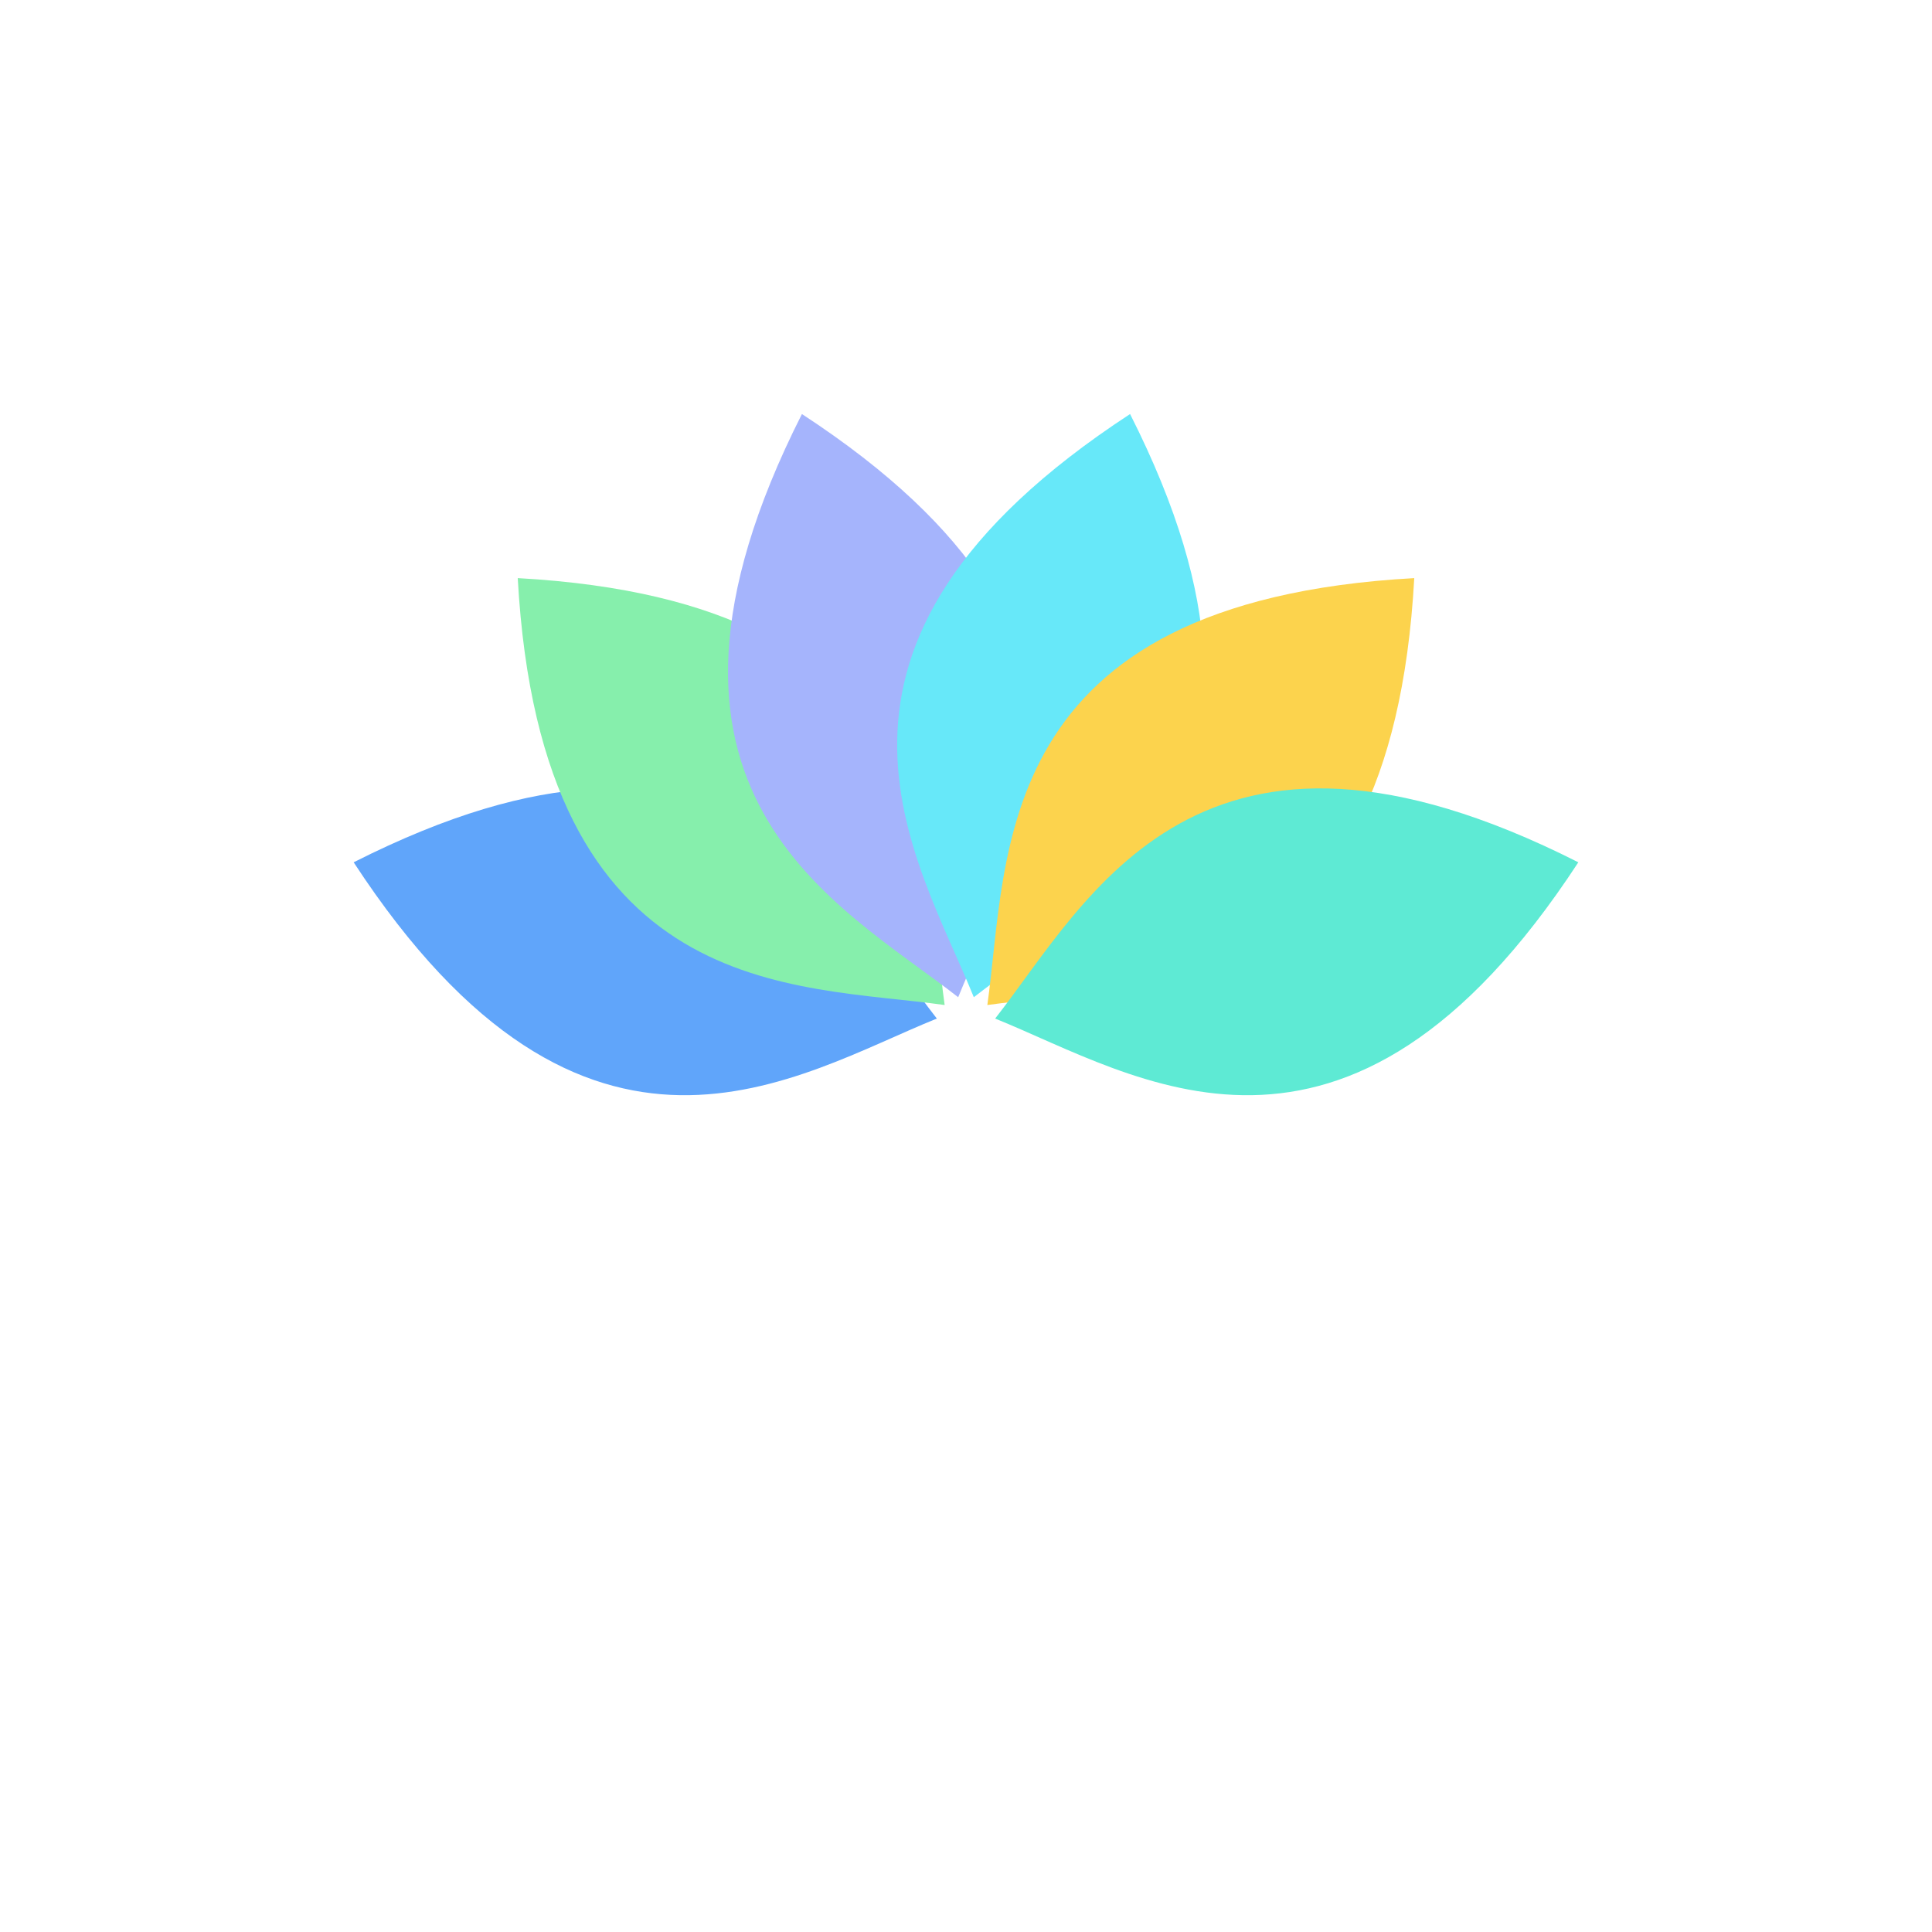
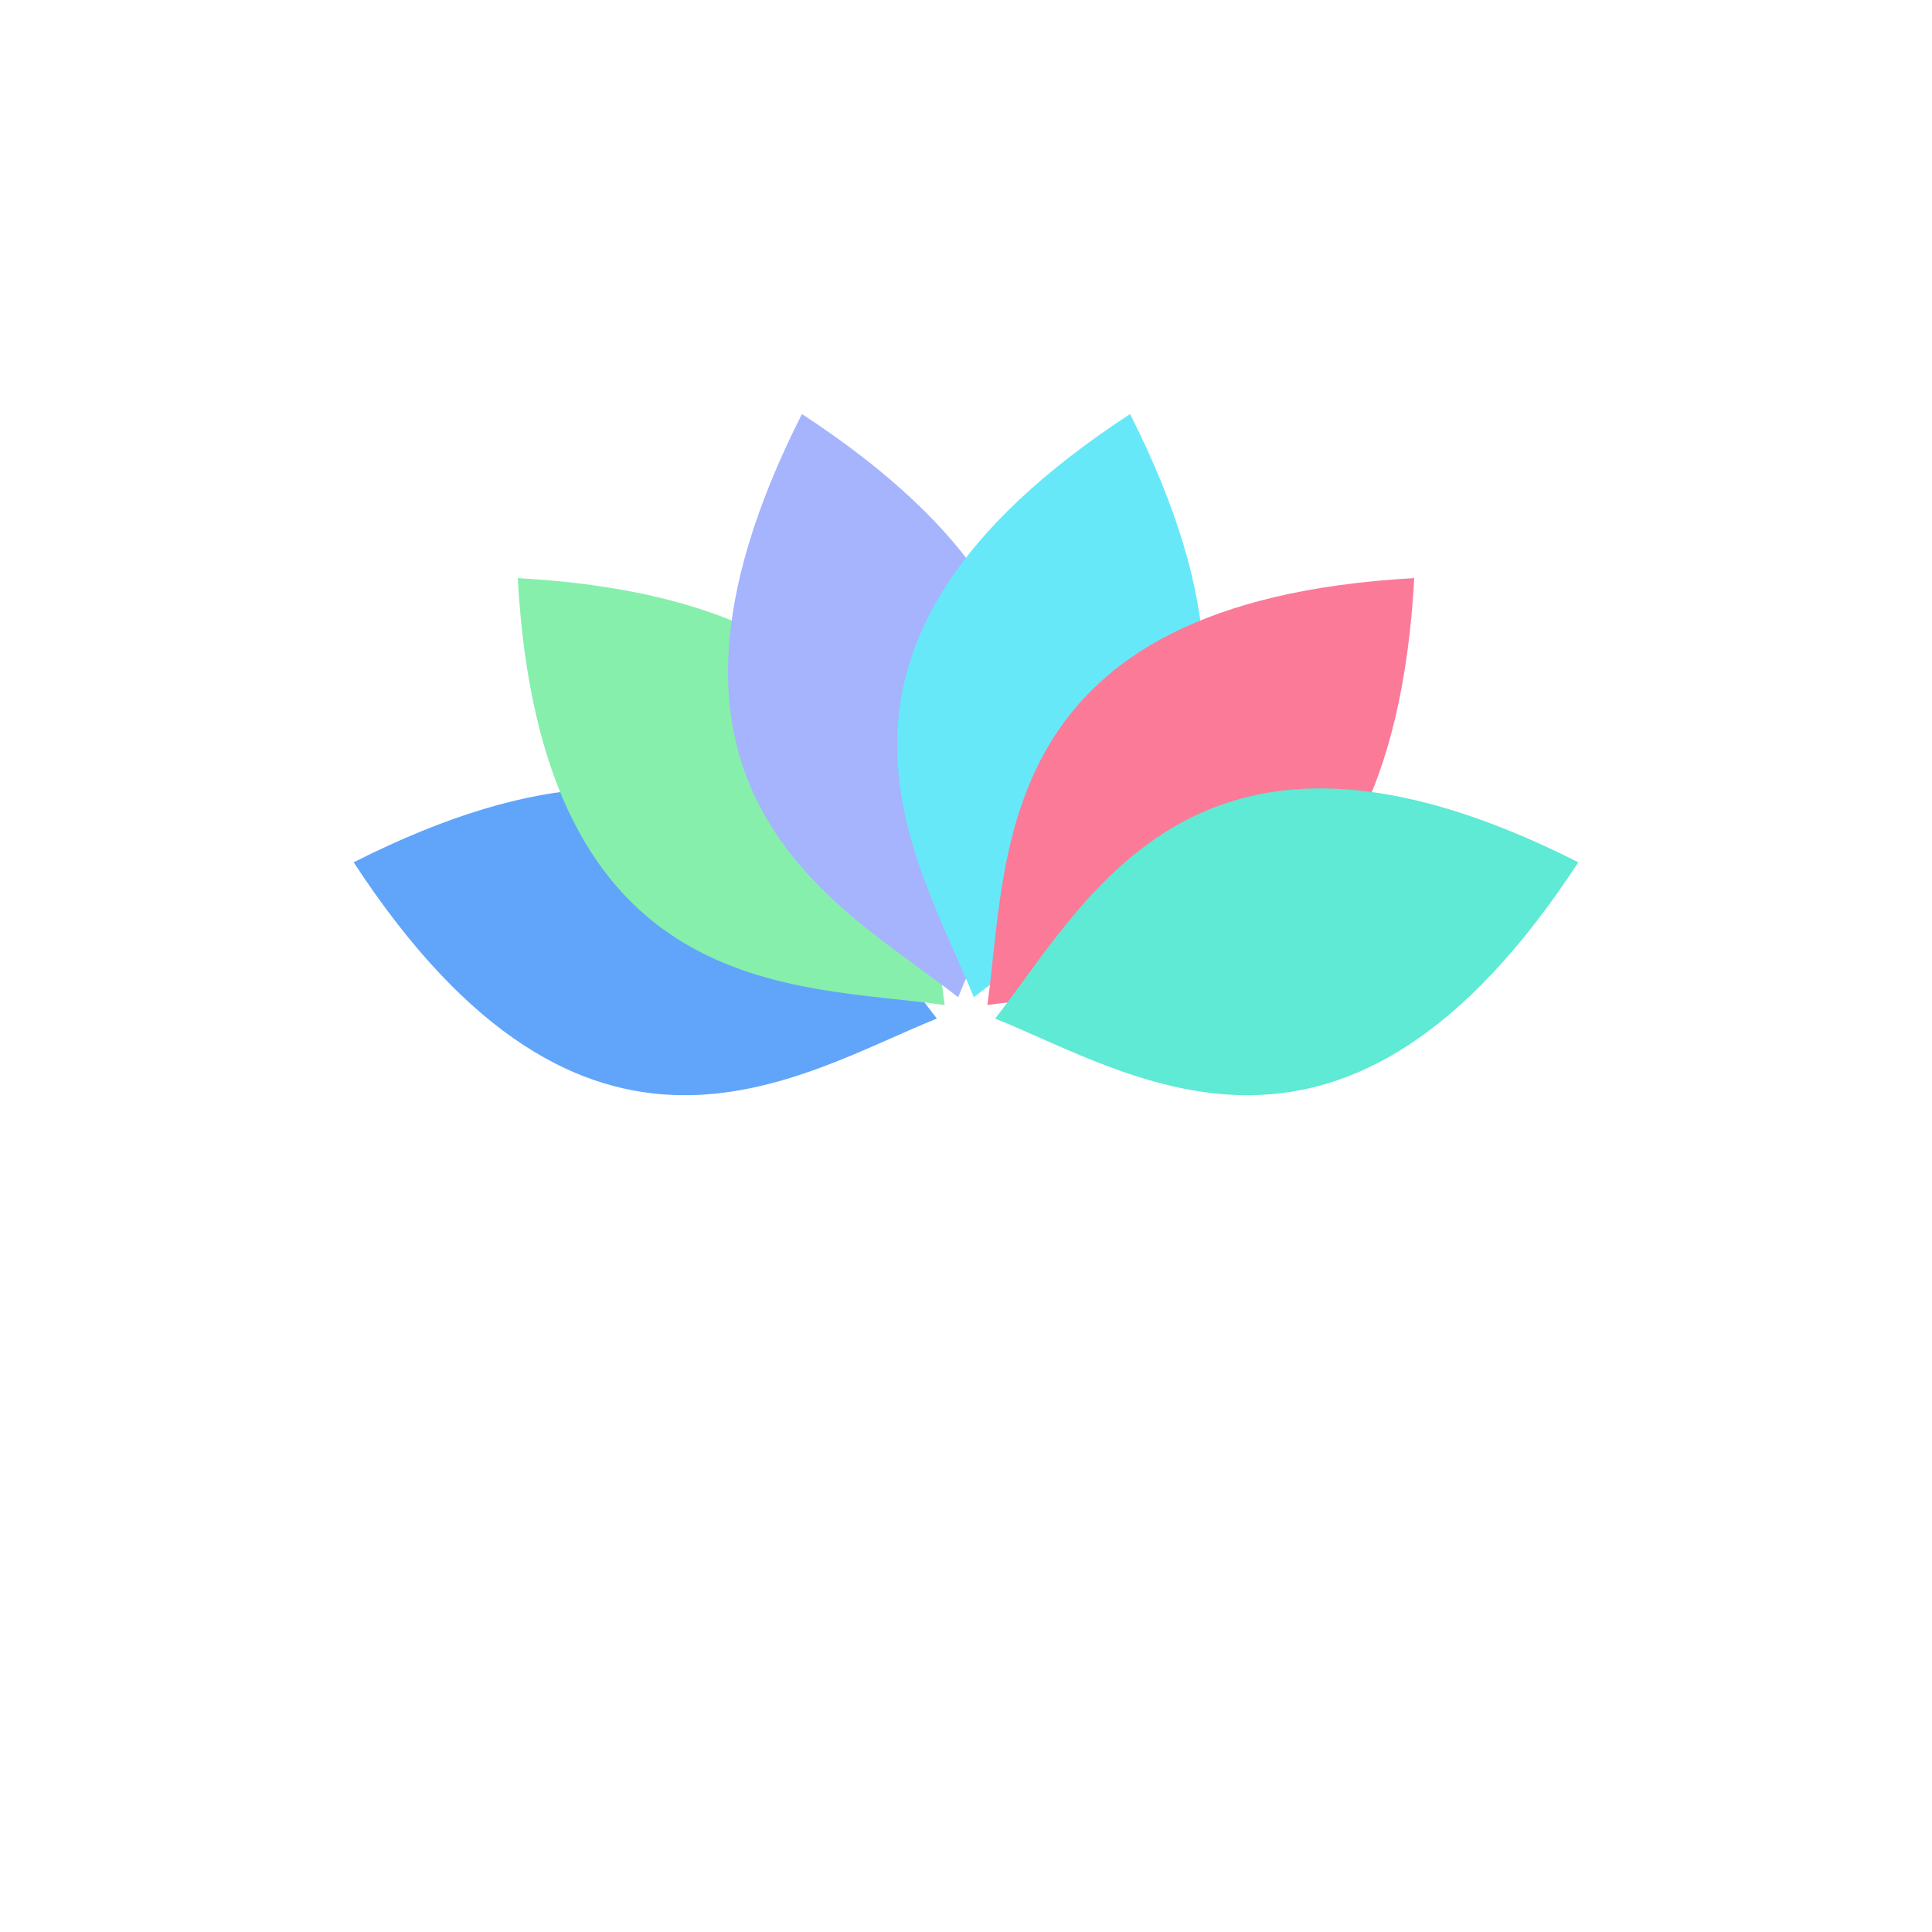
<svg xmlns="http://www.w3.org/2000/svg" width="512" height="512" viewBox="0 0 64 64">
  <path d="M 0 -1 C -3.01 -5.00, -9.40 -10.50, 0.00 -21.00 C 9.40 -10.50, 3.01 -5.00, 0 -1 Z" fill="#60a5fa" transform="translate(32 34) rotate(-75)" />
  <path d="M 0 -1 C -3.01 -5.00, -9.40 -10.50, 0.00 -21.00 C 9.40 -10.50, 3.01 -5.00, 0 -1 Z" fill="#86efac" transform="translate(32 34) rotate(-45)" />
  <path d="M 0 -1 C -3.01 -5.00, -9.40 -10.50, 0.00 -21.00 C 9.40 -10.50, 3.01 -5.00, 0 -1 Z" fill="#a5b4fc" transform="translate(32 34) rotate(-15)" />
  <path d="M 0 -1 C -3.01 -5.00, -9.40 -10.50, 0.00 -21.00 C 9.40 -10.50, 3.01 -5.00, 0 -1 Z" fill="#67e8f9" transform="translate(32 34) rotate(15)" />
-   <path d="M 0 -1 C -3.01 -5.00, -9.40 -10.50, 0.00 -21.00 C 9.40 -10.50, 3.01 -5.00, 0 -1 Z" fill="#fcd34d" transform="translate(32 34) rotate(45)" />
+   <path d="M 0 -1 C -3.01 -5.00, -9.40 -10.50, 0.00 -21.00 C 9.40 -10.50, 3.01 -5.00, 0 -1 Z" fill="#fb7a98" transform="translate(32 34) rotate(45)" />
  <path d="M 0 -1 C -3.01 -5.00, -9.40 -10.50, 0.00 -21.00 C 9.40 -10.50, 3.01 -5.00, 0 -1 Z" fill="#5eead4" transform="translate(32 34) rotate(75)" />
</svg>
